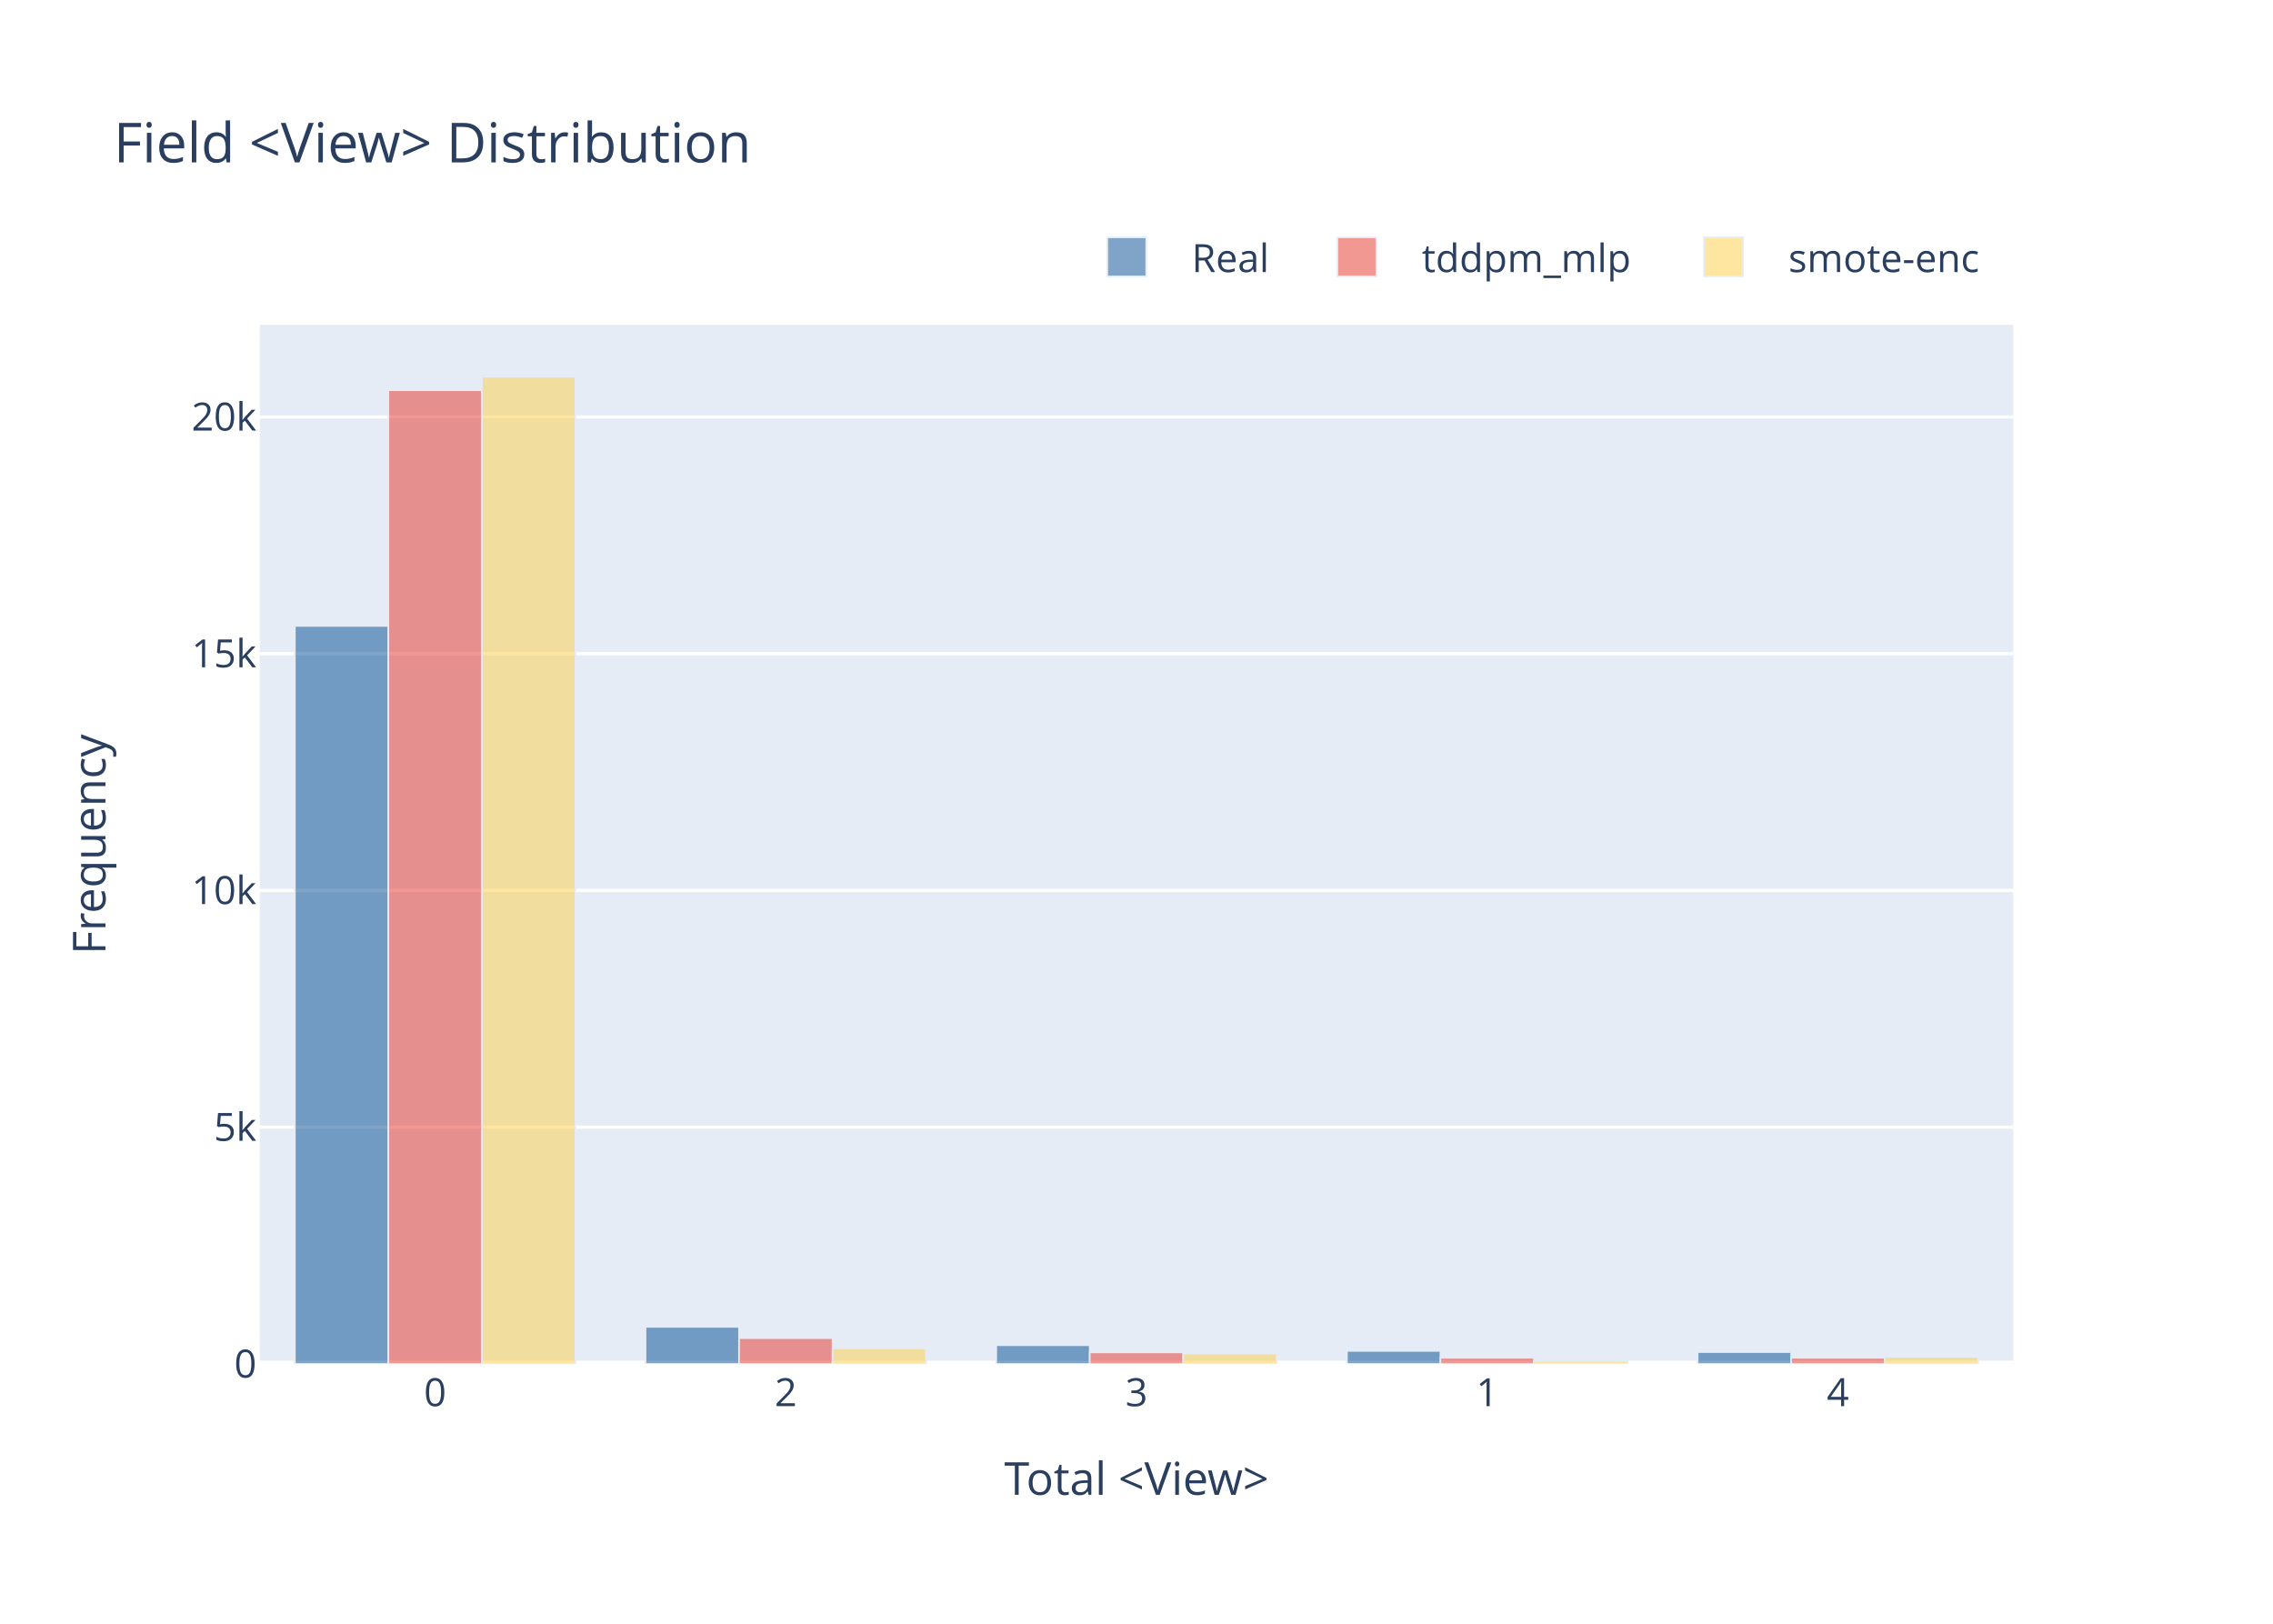
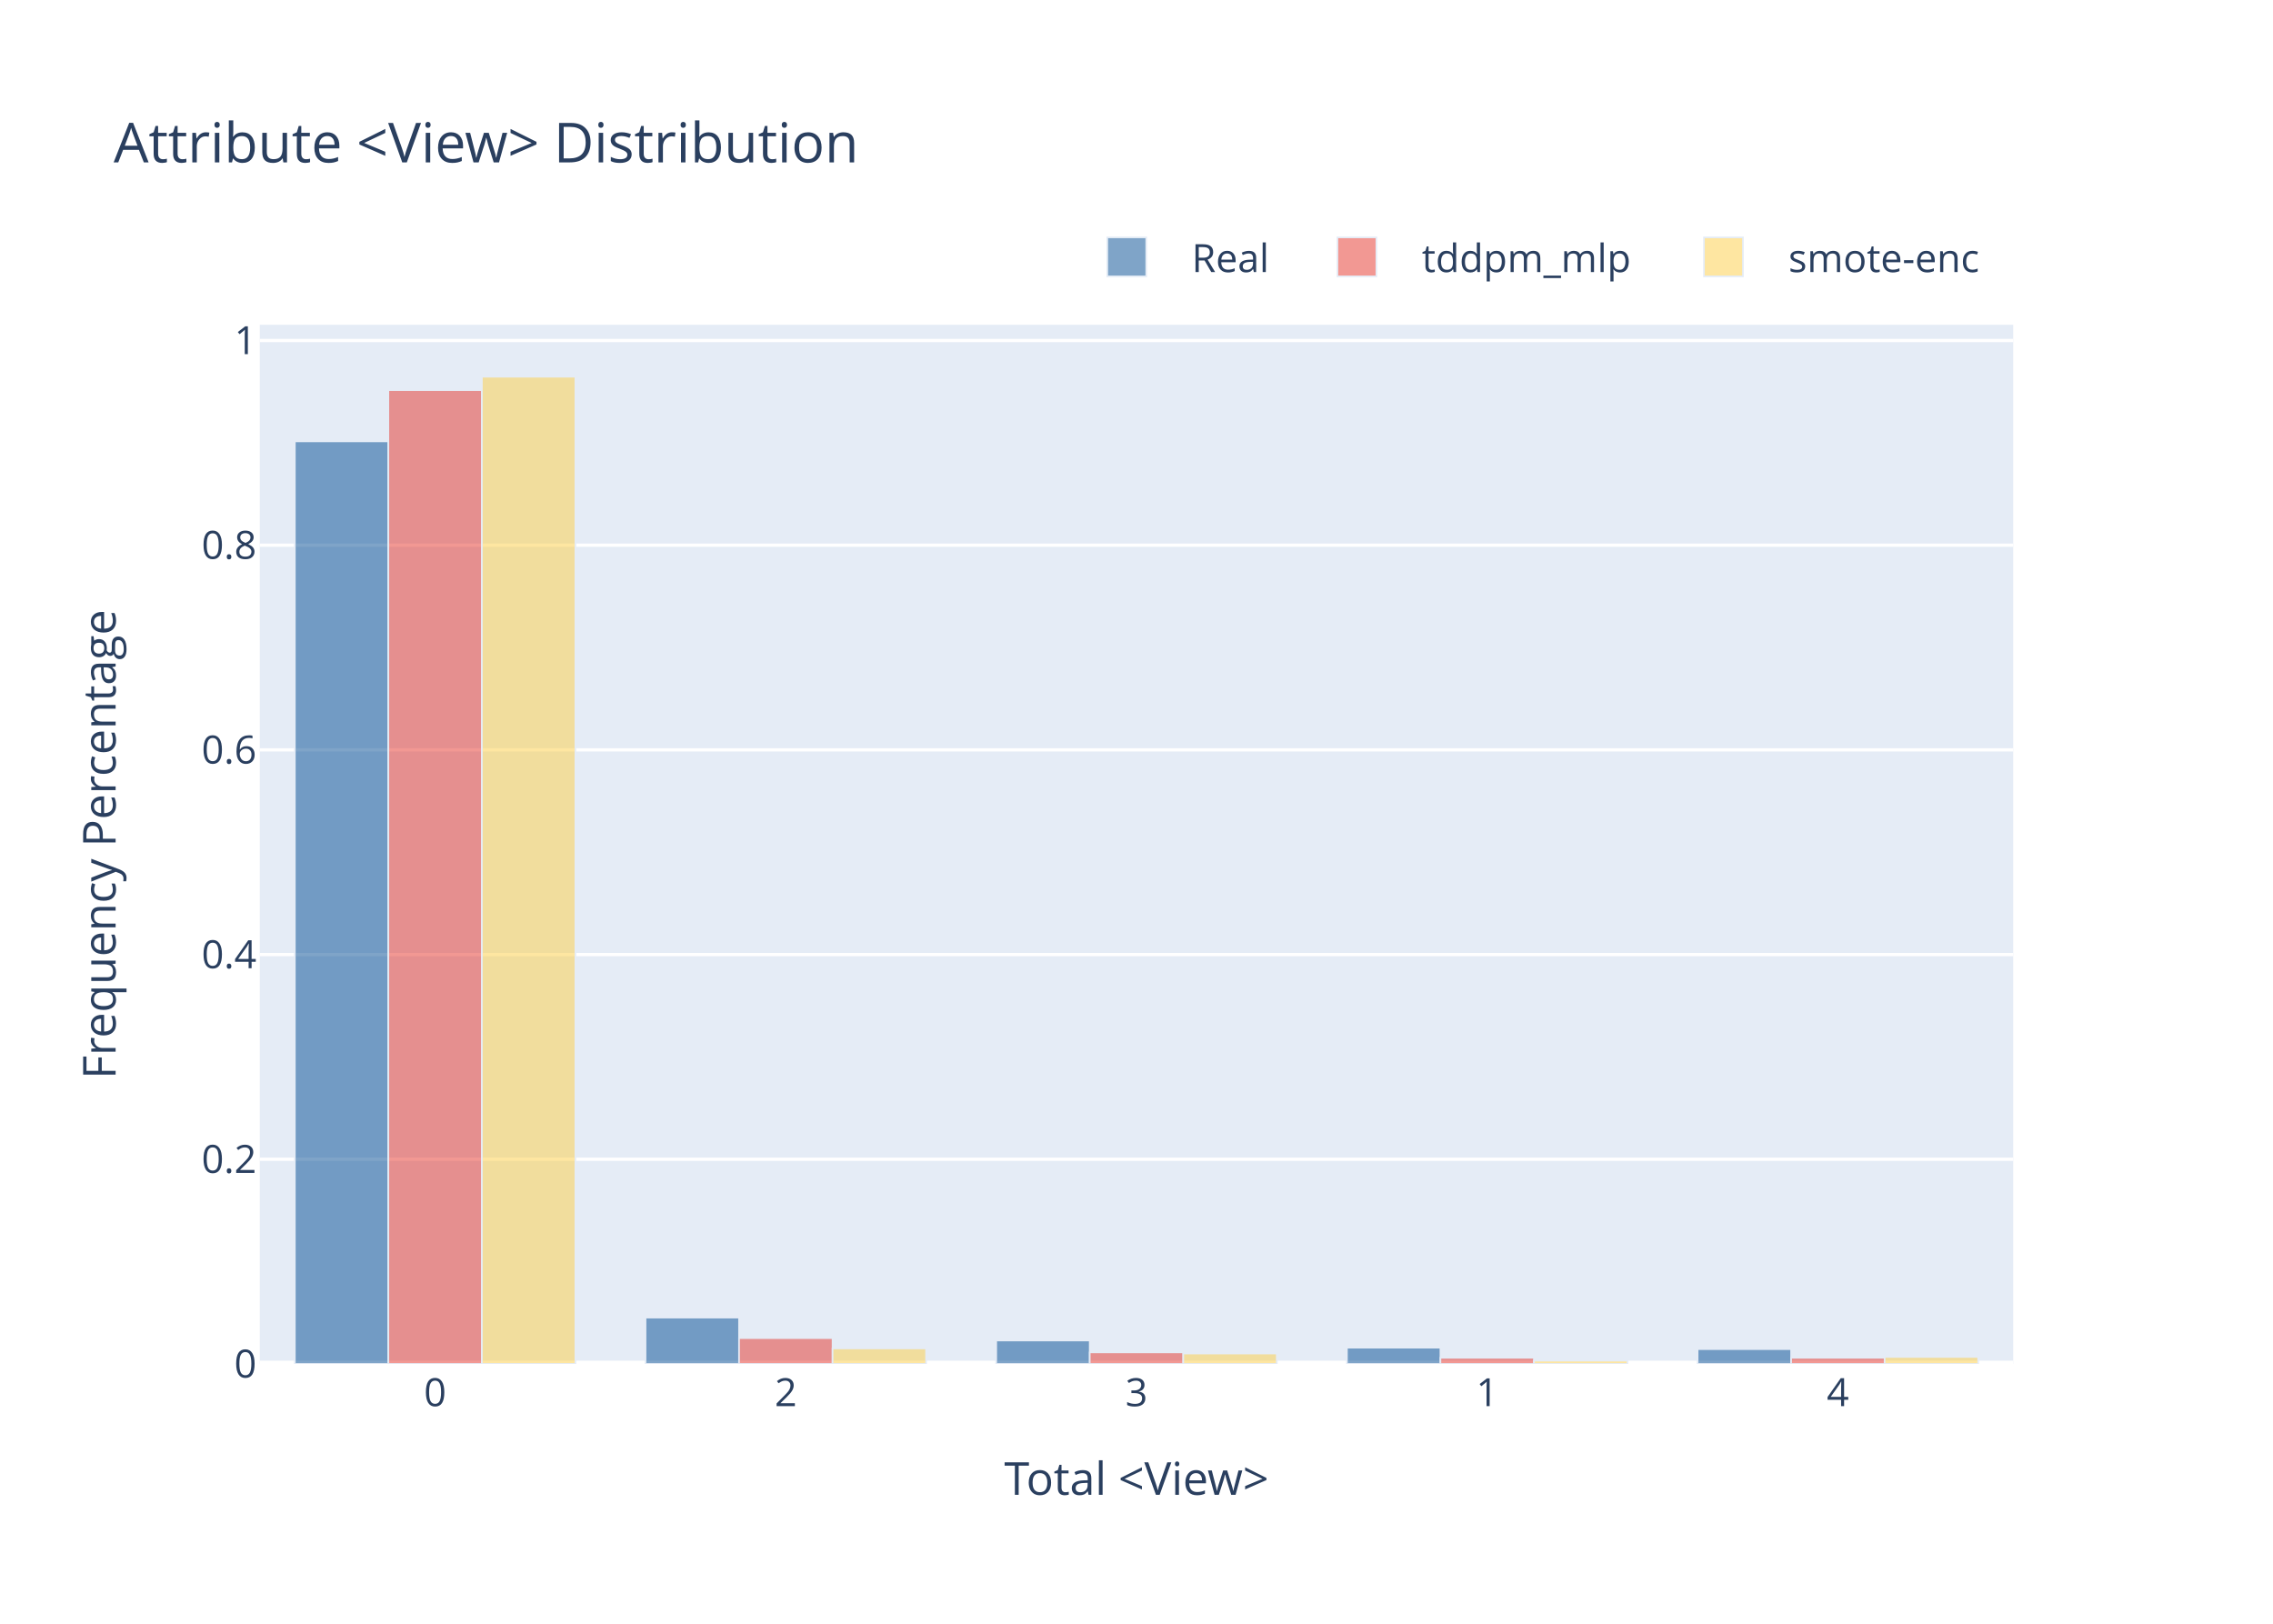
<svg xmlns="http://www.w3.org/2000/svg" class="main-svg" width="700" height="500" viewBox="0 0 700 500" style="">
  <rect x="0" y="0" width="700" height="500" style="fill: rgb(255, 255, 255); fill-opacity: 1;" />
-   <defs id="defs-6ba547">
+   <defs id="defs-3bf0f3">
    <g class="clips">
-       <clipPath id="clip6ba547xyplot" class="plotclip">
+       <clipPath id="clip3bf0f3xyplot" class="plotclip">
        <rect width="540" height="320" />
      </clipPath>
-       <clipPath class="axesclip" id="clip6ba547x">
+       <clipPath class="axesclip" id="clip3bf0f3x">
        <rect x="80" y="0" width="540" height="500" />
      </clipPath>
-       <clipPath class="axesclip" id="clip6ba547y">
+       <clipPath class="axesclip" id="clip3bf0f3y">
        <rect x="0" y="100" width="700" height="320" />
      </clipPath>
-       <clipPath class="axesclip" id="clip6ba547xy">
+       <clipPath class="axesclip" id="clip3bf0f3xy">
        <rect x="80" y="100" width="540" height="320" />
      </clipPath>
    </g>
    <g class="gradients" />
    <g class="patterns" />
  </defs>
  <g class="bglayer">
    <rect class="bg" x="80" y="100" width="540" height="320" style="fill: rgb(229, 236, 246); fill-opacity: 1; stroke-width: 0;" />
  </g>
  <g class="layer-below">
    <g class="imagelayer" />
    <g class="shapelayer" />
  </g>
  <g class="cartesianlayer">
    <g class="subplot xy">
      <g class="layer-subplot">
        <g class="shapelayer" />
        <g class="imagelayer" />
      </g>
      <g class="minor-gridlayer">
        <g class="x" />
        <g class="y" />
      </g>
      <g class="gridlayer">
        <g class="x" />
        <g class="y">
-           <path class="ygrid crisp" transform="translate(0,347.09)" d="M80,0h540" style="stroke: rgb(255, 255, 255); stroke-opacity: 1; stroke-width: 1px;" />
-           <path class="ygrid crisp" transform="translate(0,274.19)" d="M80,0h540" style="stroke: rgb(255, 255, 255); stroke-opacity: 1; stroke-width: 1px;" />
-           <path class="ygrid crisp" transform="translate(0,201.28)" d="M80,0h540" style="stroke: rgb(255, 255, 255); stroke-opacity: 1; stroke-width: 1px;" />
-           <path class="ygrid crisp" transform="translate(0,128.38)" d="M80,0h540" style="stroke: rgb(255, 255, 255); stroke-opacity: 1; stroke-width: 1px;" />
+           <path class="ygrid crisp" transform="translate(0,356.97)" d="M80,0h540" style="stroke: rgb(255, 255, 255); stroke-opacity: 1; stroke-width: 1px;" />
+           <path class="ygrid crisp" transform="translate(0,293.94)" d="M80,0h540" style="stroke: rgb(255, 255, 255); stroke-opacity: 1; stroke-width: 1px;" />
+           <path class="ygrid crisp" transform="translate(0,230.91)" d="M80,0h540" style="stroke: rgb(255, 255, 255); stroke-opacity: 1; stroke-width: 1px;" />
+           <path class="ygrid crisp" transform="translate(0,167.88)" d="M80,0h540" style="stroke: rgb(255, 255, 255); stroke-opacity: 1; stroke-width: 1px;" />
+           <path class="ygrid crisp" transform="translate(0,104.85)" d="M80,0h540" style="stroke: rgb(255, 255, 255); stroke-opacity: 1; stroke-width: 1px;" />
        </g>
      </g>
      <g class="zerolinelayer">
        <path class="yzl zl crisp" transform="translate(0,420)" d="M80,0h540" style="stroke: rgb(255, 255, 255); stroke-opacity: 1; stroke-width: 2px;" />
      </g>
      <path class="xlines-below" />
      <path class="ylines-below" />
      <g class="overlines-below" />
      <g class="xaxislayer-below" />
      <g class="yaxislayer-below" />
      <g class="overaxes-below" />
-       <g class="plot" transform="translate(80,100)" clip-path="url(#clip6ba547xyplot)">
+       <g class="plot" transform="translate(80,100)" clip-path="url(#clip3bf0f3xyplot)">
        <g class="barlayer mlayer">
          <g class="trace bars" style="opacity: 1;">
            <g class="points">
              <g class="point">
-                 <path d="M10.8,320V92.74H39.6V320Z" style="vector-effect: none; opacity: 1; stroke-width: 0.5px; fill: rgb(0, 75, 147); fill-opacity: 0.5; stroke: rgb(229, 236, 246); stroke-opacity: 1;" />
-               </g>
-               <g class="point">
-                 <path d="M118.8,320V308.58H147.6V320Z" style="vector-effect: none; opacity: 1; stroke-width: 0.5px; fill: rgb(0, 75, 147); fill-opacity: 0.5; stroke: rgb(229, 236, 246); stroke-opacity: 1;" />
-               </g>
-               <g class="point">
-                 <path d="M226.8,320V314.23H255.6V320Z" style="vector-effect: none; opacity: 1; stroke-width: 0.5px; fill: rgb(0, 75, 147); fill-opacity: 0.5; stroke: rgb(229, 236, 246); stroke-opacity: 1;" />
-               </g>
-               <g class="point">
-                 <path d="M334.8,320V315.99H363.6V320Z" style="vector-effect: none; opacity: 1; stroke-width: 0.5px; fill: rgb(0, 75, 147); fill-opacity: 0.5; stroke: rgb(229, 236, 246); stroke-opacity: 1;" />
-               </g>
-               <g class="point">
-                 <path d="M442.8,320V316.35H471.6V320Z" style="vector-effect: none; opacity: 1; stroke-width: 0.5px; fill: rgb(0, 75, 147); fill-opacity: 0.5; stroke: rgb(229, 236, 246); stroke-opacity: 1;" />
+                 <path d="M10.8,320V35.91H39.6V320Z" style="vector-effect: none; opacity: 1; stroke-width: 0.5px; fill: rgb(0, 75, 147); fill-opacity: 0.5; stroke: rgb(229, 236, 246); stroke-opacity: 1;" />
+               </g>
+               <g class="point">
+                 <path d="M118.8,320V305.73H147.6V320Z" style="vector-effect: none; opacity: 1; stroke-width: 0.5px; fill: rgb(0, 75, 147); fill-opacity: 0.5; stroke: rgb(229, 236, 246); stroke-opacity: 1;" />
+               </g>
+               <g class="point">
+                 <path d="M226.8,320V312.78H255.6V320Z" style="vector-effect: none; opacity: 1; stroke-width: 0.5px; fill: rgb(0, 75, 147); fill-opacity: 0.5; stroke: rgb(229, 236, 246); stroke-opacity: 1;" />
+               </g>
+               <g class="point">
+                 <path d="M334.8,320V314.99H363.6V320Z" style="vector-effect: none; opacity: 1; stroke-width: 0.5px; fill: rgb(0, 75, 147); fill-opacity: 0.5; stroke: rgb(229, 236, 246); stroke-opacity: 1;" />
+               </g>
+               <g class="point">
+                 <path d="M442.8,320V315.44H471.6V320Z" style="vector-effect: none; opacity: 1; stroke-width: 0.5px; fill: rgb(0, 75, 147); fill-opacity: 0.5; stroke: rgb(229, 236, 246); stroke-opacity: 1;" />
              </g>
            </g>
          </g>
          <g class="trace bars" style="opacity: 1;">
            <g class="points">
              <g class="point">
-                 <path d="M39.6,320V20.16H68.4V320Z" style="vector-effect: none; opacity: 1; stroke-width: 0.5px; fill: rgb(230, 51, 41); fill-opacity: 0.5; stroke: rgb(229, 236, 246); stroke-opacity: 1;" />
+                 <path d="M39.6,320V20.14H68.4V320Z" style="vector-effect: none; opacity: 1; stroke-width: 0.5px; fill: rgb(230, 51, 41); fill-opacity: 0.5; stroke: rgb(229, 236, 246); stroke-opacity: 1;" />
              </g>
              <g class="point">
                <path d="M363.6,320V318.1H392.4V320Z" style="vector-effect: none; opacity: 1; stroke-width: 0.5px; fill: rgb(230, 51, 41); fill-opacity: 0.5; stroke: rgb(229, 236, 246); stroke-opacity: 1;" />
              </g>
              <g class="point">
                <path d="M147.6,320V312.05H176.4V320Z" style="vector-effect: none; opacity: 1; stroke-width: 0.5px; fill: rgb(230, 51, 41); fill-opacity: 0.5; stroke: rgb(229, 236, 246); stroke-opacity: 1;" />
              </g>
              <g class="point">
                <path d="M255.6,320V316.44H284.4V320Z" style="vector-effect: none; opacity: 1; stroke-width: 0.5px; fill: rgb(230, 51, 41); fill-opacity: 0.5; stroke: rgb(229, 236, 246); stroke-opacity: 1;" />
              </g>
              <g class="point">
                <path d="M471.6,320V318.1H500.4V320Z" style="vector-effect: none; opacity: 1; stroke-width: 0.5px; fill: rgb(230, 51, 41); fill-opacity: 0.5; stroke: rgb(229, 236, 246); stroke-opacity: 1;" />
              </g>
            </g>
          </g>
          <g class="trace bars" style="opacity: 1;">
            <g class="points">
              <g class="point">
                <path d="M68.4,320V16H97.2V320Z" style="vector-effect: none; opacity: 1; stroke-width: 0.5px; fill: rgb(254, 207, 68); fill-opacity: 0.5; stroke: rgb(229, 236, 246); stroke-opacity: 1;" />
              </g>
              <g class="point">
                <path d="M392.4,320V318.99H421.2V320Z" style="vector-effect: none; opacity: 1; stroke-width: 0.5px; fill: rgb(254, 207, 68); fill-opacity: 0.5; stroke: rgb(229, 236, 246); stroke-opacity: 1;" />
              </g>
              <g class="point">
                <path d="M176.4,320V315.22H205.2V320Z" style="vector-effect: none; opacity: 1; stroke-width: 0.5px; fill: rgb(254, 207, 68); fill-opacity: 0.5; stroke: rgb(229, 236, 246); stroke-opacity: 1;" />
              </g>
              <g class="point">
                <path d="M284.4,320V316.79H313.2V320Z" style="vector-effect: none; opacity: 1; stroke-width: 0.5px; fill: rgb(254, 207, 68); fill-opacity: 0.5; stroke: rgb(229, 236, 246); stroke-opacity: 1;" />
              </g>
              <g class="point">
                <path d="M500.4,320V317.84H529.2V320Z" style="vector-effect: none; opacity: 1; stroke-width: 0.5px; fill: rgb(254, 207, 68); fill-opacity: 0.5; stroke: rgb(229, 236, 246); stroke-opacity: 1;" />
              </g>
            </g>
          </g>
        </g>
      </g>
      <g class="overplot" />
      <path class="xlines-above crisp" d="M0,0" style="fill: none;" />
      <path class="ylines-above crisp" d="M0,0" style="fill: none;" />
      <g class="overlines-above" />
      <g class="xaxislayer-above">
        <g class="xtick">
          <text text-anchor="middle" x="0" y="433" transform="translate(134,0)" style="font-family: 'Open Sans', verdana, arial, sans-serif; font-size: 12px; fill: rgb(42, 63, 95); fill-opacity: 1; white-space: pre; opacity: 1;">0</text>
        </g>
        <g class="xtick">
          <text text-anchor="middle" x="0" y="433" transform="translate(242,0)" style="font-family: 'Open Sans', verdana, arial, sans-serif; font-size: 12px; fill: rgb(42, 63, 95); fill-opacity: 1; white-space: pre; opacity: 1;">2</text>
        </g>
        <g class="xtick">
          <text text-anchor="middle" x="0" y="433" transform="translate(350,0)" style="font-family: 'Open Sans', verdana, arial, sans-serif; font-size: 12px; fill: rgb(42, 63, 95); fill-opacity: 1; white-space: pre; opacity: 1;">3</text>
        </g>
        <g class="xtick">
          <text text-anchor="middle" x="0" y="433" transform="translate(458,0)" style="font-family: 'Open Sans', verdana, arial, sans-serif; font-size: 12px; fill: rgb(42, 63, 95); fill-opacity: 1; white-space: pre; opacity: 1;">1</text>
        </g>
        <g class="xtick">
          <text text-anchor="middle" x="0" y="433" transform="translate(566,0)" style="font-family: 'Open Sans', verdana, arial, sans-serif; font-size: 12px; fill: rgb(42, 63, 95); fill-opacity: 1; white-space: pre; opacity: 1;">4</text>
        </g>
      </g>
      <g class="yaxislayer-above">
        <g class="ytick">
          <text text-anchor="end" x="79" y="4.2" transform="translate(0,420)" style="font-family: 'Open Sans', verdana, arial, sans-serif; font-size: 12px; fill: rgb(42, 63, 95); fill-opacity: 1; white-space: pre; opacity: 1;">0</text>
        </g>
        <g class="ytick">
-           <text text-anchor="end" x="79" y="4.2" style="font-family: 'Open Sans', verdana, arial, sans-serif; font-size: 12px; fill: rgb(42, 63, 95); fill-opacity: 1; white-space: pre; opacity: 1;" transform="translate(0,347.09)">5k</text>
-         </g>
-         <g class="ytick">
-           <text text-anchor="end" x="79" y="4.2" style="font-family: 'Open Sans', verdana, arial, sans-serif; font-size: 12px; fill: rgb(42, 63, 95); fill-opacity: 1; white-space: pre; opacity: 1;" transform="translate(0,274.19)">10k</text>
-         </g>
-         <g class="ytick">
-           <text text-anchor="end" x="79" y="4.2" style="font-family: 'Open Sans', verdana, arial, sans-serif; font-size: 12px; fill: rgb(42, 63, 95); fill-opacity: 1; white-space: pre; opacity: 1;" transform="translate(0,201.28)">15k</text>
-         </g>
-         <g class="ytick">
-           <text text-anchor="end" x="79" y="4.2" style="font-family: 'Open Sans', verdana, arial, sans-serif; font-size: 12px; fill: rgb(42, 63, 95); fill-opacity: 1; white-space: pre; opacity: 1;" transform="translate(0,128.38)">20k</text>
+           <text text-anchor="end" x="79" y="4.2" style="font-family: 'Open Sans', verdana, arial, sans-serif; font-size: 12px; fill: rgb(42, 63, 95); fill-opacity: 1; white-space: pre; opacity: 1;" transform="translate(0,356.97)">0.2</text>
+         </g>
+         <g class="ytick">
+           <text text-anchor="end" x="79" y="4.2" style="font-family: 'Open Sans', verdana, arial, sans-serif; font-size: 12px; fill: rgb(42, 63, 95); fill-opacity: 1; white-space: pre; opacity: 1;" transform="translate(0,293.94)">0.4</text>
+         </g>
+         <g class="ytick">
+           <text text-anchor="end" x="79" y="4.2" style="font-family: 'Open Sans', verdana, arial, sans-serif; font-size: 12px; fill: rgb(42, 63, 95); fill-opacity: 1; white-space: pre; opacity: 1;" transform="translate(0,230.91)">0.6</text>
+         </g>
+         <g class="ytick">
+           <text text-anchor="end" x="79" y="4.2" style="font-family: 'Open Sans', verdana, arial, sans-serif; font-size: 12px; fill: rgb(42, 63, 95); fill-opacity: 1; white-space: pre; opacity: 1;" transform="translate(0,167.88)">0.8</text>
+         </g>
+         <g class="ytick">
+           <text text-anchor="end" x="79" y="4.2" style="font-family: 'Open Sans', verdana, arial, sans-serif; font-size: 12px; fill: rgb(42, 63, 95); fill-opacity: 1; white-space: pre; opacity: 1;" transform="translate(0,104.85)">1</text>
        </g>
      </g>
      <g class="overaxes-above" />
    </g>
  </g>
  <g class="polarlayer" />
  <g class="smithlayer" />
  <g class="ternarylayer" />
  <g class="geolayer" />
  <g class="funnelarealayer" />
  <g class="pielayer" />
  <g class="iciclelayer" />
  <g class="treemaplayer" />
  <g class="sunburstlayer" />
  <g class="glimages" />
-   <defs id="topdefs-6ba547">
+   <defs id="topdefs-3bf0f3">
    <g class="clips" />
-     <clipPath id="legend6ba547">
+     <clipPath id="legend3bf0f3">
      <rect width="293" height="29" x="0" y="0" />
    </clipPath>
  </defs>
  <g class="layer-above">
    <g class="imagelayer" />
    <g class="shapelayer" />
  </g>
  <g class="infolayer">
    <g class="legend" pointer-events="all" transform="translate(327,64.6)">
      <rect class="bg" shape-rendering="crispEdges" width="293" height="29" x="0" y="0" style="stroke: rgb(68, 68, 68); stroke-opacity: 1; fill: rgb(255, 255, 255); fill-opacity: 1; stroke-width: 0px;" />
-       <g class="scrollbox" transform="" clip-path="url(#legend6ba547)">
+       <g class="scrollbox" transform="" clip-path="url(#legend3bf0f3)">
        <g class="groups">
          <g class="traces" transform="translate(0,14.5)" style="opacity: 1;">
            <text class="legendtext" text-anchor="start" x="40" y="4.68" style="font-family: 'Open Sans', verdana, arial, sans-serif; font-size: 12px; fill: rgb(42, 63, 95); fill-opacity: 1; white-space: pre;">Real</text>
            <g class="layers" style="opacity: 1;">
              <g class="legendfill" />
              <g class="legendlines" />
              <g class="legendsymbols">
                <g class="legendpoints">
                  <path class="legendundefined" d="M6,6H-6V-6H6Z" transform="translate(20,0)" style="stroke-width: 0.5px; fill: rgb(0, 75, 147); fill-opacity: 0.5; stroke: rgb(229, 236, 246); stroke-opacity: 1;" />
                </g>
              </g>
            </g>
            <rect class="legendtoggle" x="0" y="-9.5" width="68.375" height="19" style="fill: rgb(0, 0, 0); fill-opacity: 0;" />
          </g>
          <g class="traces" transform="translate(70.875,14.5)" style="opacity: 1;">
            <text class="legendtext" text-anchor="start" x="40" y="4.68" style="font-family: 'Open Sans', verdana, arial, sans-serif; font-size: 12px; fill: rgb(42, 63, 95); fill-opacity: 1; white-space: pre;">tddpm_mlp</text>
            <g class="layers" style="opacity: 1;">
              <g class="legendfill" />
              <g class="legendlines" />
              <g class="legendsymbols">
                <g class="legendpoints">
                  <path class="legendundefined" d="M6,6H-6V-6H6Z" transform="translate(20,0)" style="stroke-width: 0.5px; fill: rgb(230, 51, 41); fill-opacity: 0.5; stroke: rgb(229, 236, 246); stroke-opacity: 1;" />
                </g>
              </g>
            </g>
            <rect class="legendtoggle" x="0" y="-9.5" width="110.391" height="19" style="fill: rgb(0, 0, 0); fill-opacity: 0;" />
          </g>
          <g class="traces" transform="translate(183.7656,14.5)" style="opacity: 1;">
            <text class="legendtext" text-anchor="start" x="40" y="4.68" style="font-family: 'Open Sans', verdana, arial, sans-serif; font-size: 12px; fill: rgb(42, 63, 95); fill-opacity: 1; white-space: pre;">smote-enc</text>
            <g class="layers" style="opacity: 1;">
              <g class="legendfill" />
              <g class="legendlines" />
              <g class="legendsymbols">
                <g class="legendpoints">
                  <path class="legendundefined" d="M6,6H-6V-6H6Z" transform="translate(20,0)" style="stroke-width: 0.5px; fill: rgb(254, 207, 68); fill-opacity: 0.5; stroke: rgb(229, 236, 246); stroke-opacity: 1;" />
                </g>
              </g>
            </g>
            <rect class="legendtoggle" x="0" y="-9.5" width="105.797" height="19" style="fill: rgb(0, 0, 0); fill-opacity: 0;" />
          </g>
        </g>
      </g>
      <rect class="scrollbar" rx="20" ry="3" width="0" height="0" x="0" y="0" style="fill: rgb(128, 139, 164); fill-opacity: 1;" />
    </g>
    <g class="g-gtitle">
-       <text class="gtitle" x="35" y="50" text-anchor="start" dy="0em" style="font-family: 'Open Sans', verdana, arial, sans-serif; font-size: 17px; fill: rgb(42, 63, 95); opacity: 1; font-weight: normal; white-space: pre;">Field &lt;View&gt; Distribution</text>
+       <text class="gtitle" x="35" y="50" text-anchor="start" dy="0em" style="font-family: 'Open Sans', verdana, arial, sans-serif; font-size: 17px; fill: rgb(42, 63, 95); opacity: 1; font-weight: normal; white-space: pre;">Attribute &lt;View&gt; Distribution</text>
    </g>
    <g class="g-xtitle">
      <text class="xtitle" x="350" y="460.3" text-anchor="middle" style="font-family: 'Open Sans', verdana, arial, sans-serif; font-size: 14px; fill: rgb(42, 63, 95); opacity: 1; font-weight: normal; white-space: pre;">Total &lt;View&gt;</text>
    </g>
    <g class="g-ytitle">
-       <text class="ytitle" transform="rotate(-90,32.48125,260)" x="32.481" y="260" text-anchor="middle" style="font-family: 'Open Sans', verdana, arial, sans-serif; font-size: 14px; fill: rgb(42, 63, 95); opacity: 1; font-weight: normal; white-space: pre;">Frequency</text>
+       <text class="ytitle" transform="rotate(-90,35.60625,260)" x="35.606" y="260" text-anchor="middle" style="font-family: 'Open Sans', verdana, arial, sans-serif; font-size: 14px; fill: rgb(42, 63, 95); opacity: 1; font-weight: normal; white-space: pre;">Frequency Percentage</text>
    </g>
  </g>
</svg>
